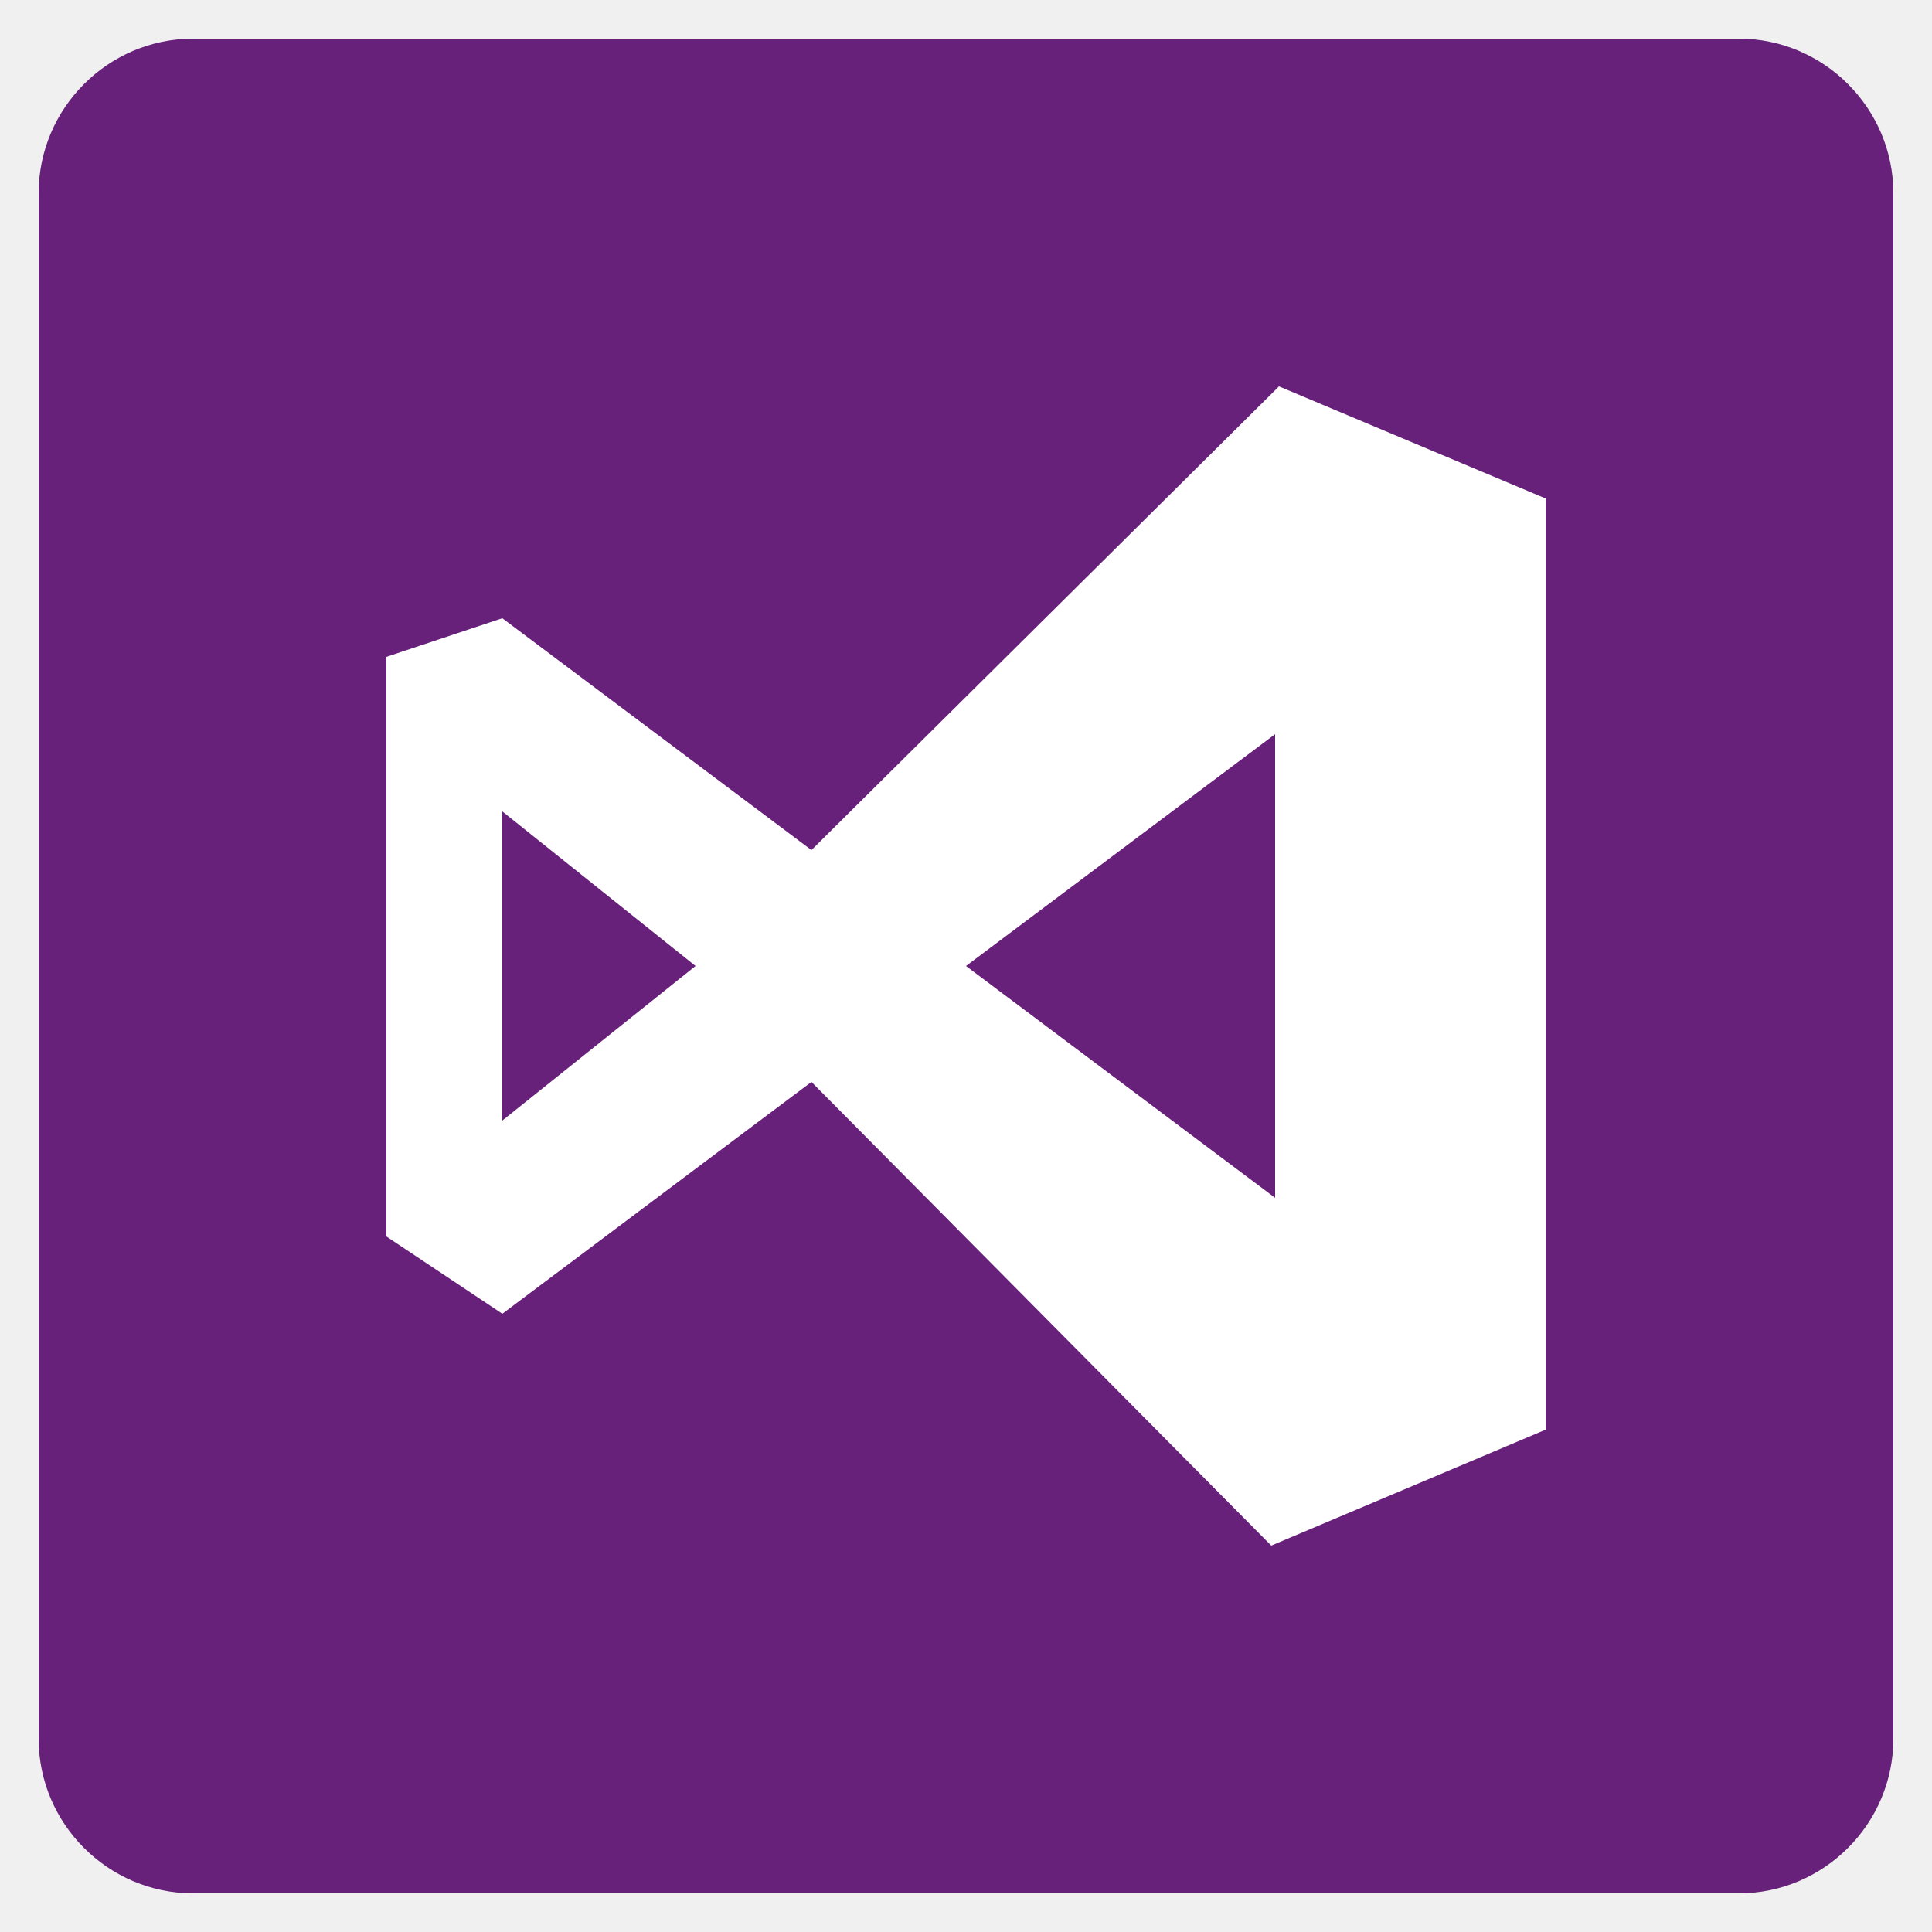
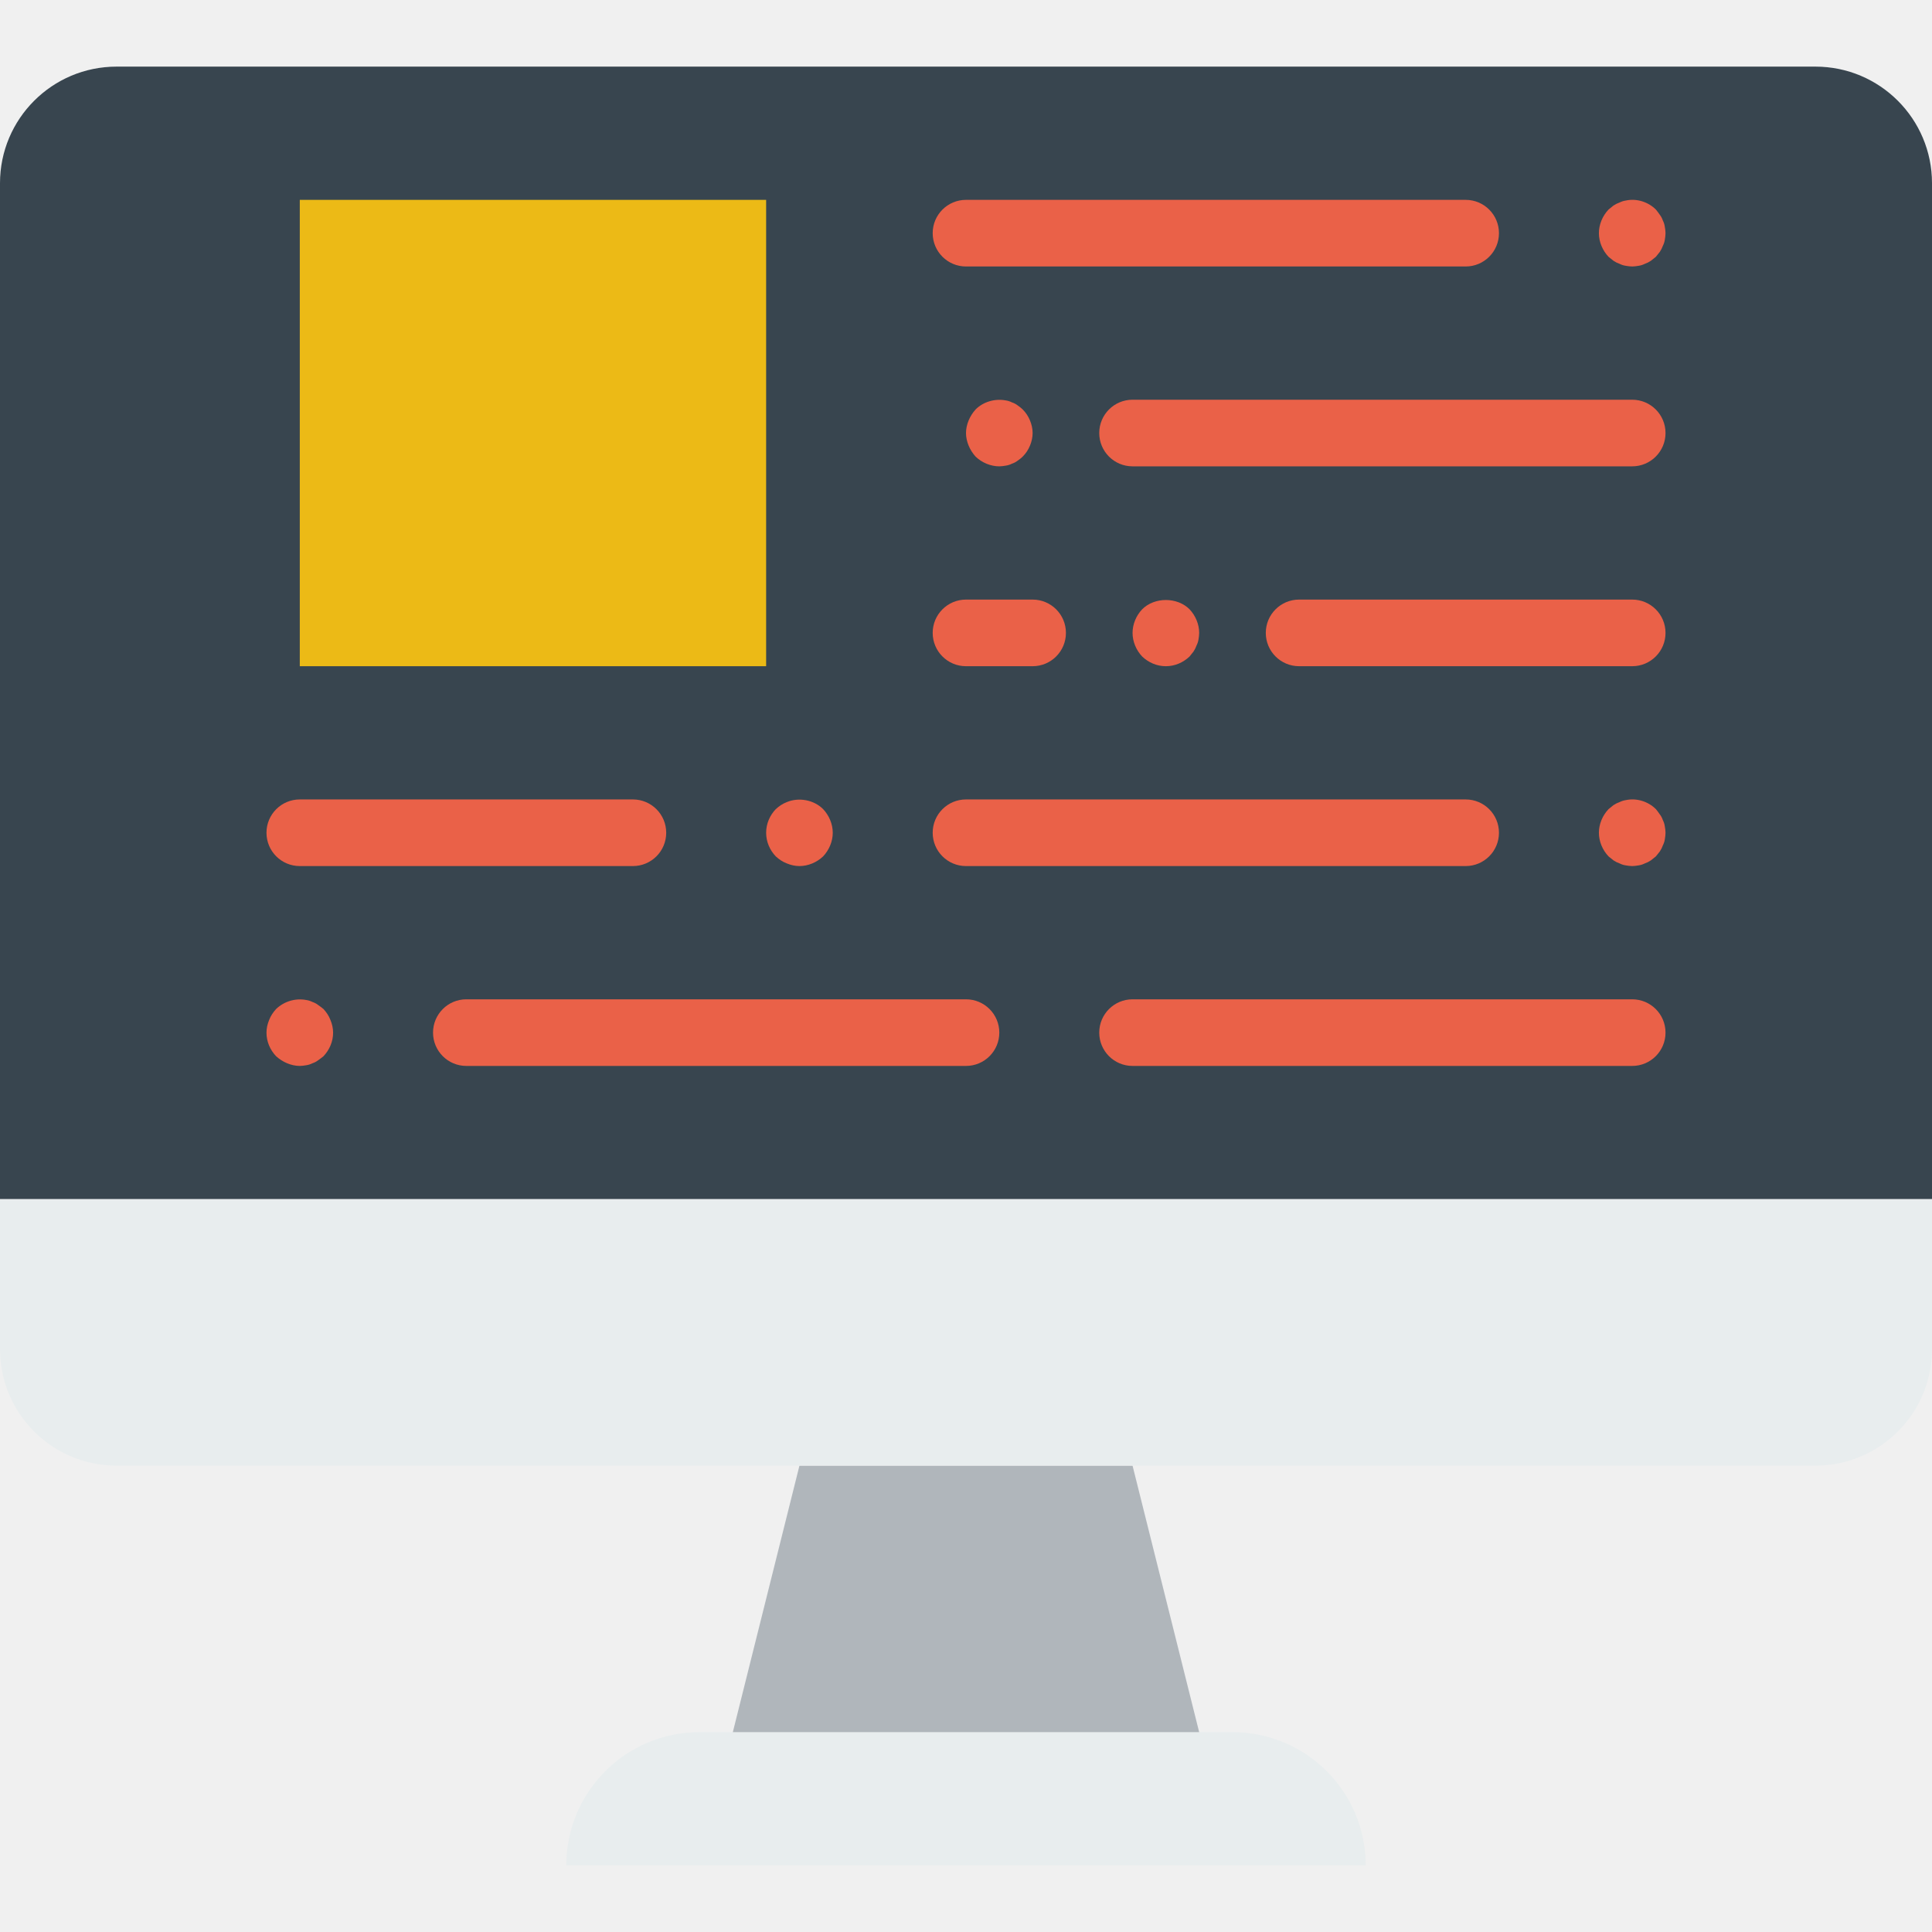
- <svg xmlns="http://www.w3.org/2000/svg" enable-background="new 0 0 50 50" id="Layer_1" version="1.1" viewBox="0 0 50 50" xml:space="preserve">
-   <path d="M45,1H5C2.8,1,1,2.8,1,5v40c0,2.2,1.8,4,4,4h40c2.2,0,4-1.8,4-4V5C49,2.8,47.2,1,45,1z" fill="#68217A" />
-   <path d="M33.1,10L21,22l-8-6l-3,1v15l3,2l8-6l11.9,12l7.1-3V12.9L33.1,10z M13,29v-8l5,4L13,29z M33,31  l-8-6l8-6V31z" fill="#FFFFFF" id="B_1_" />
+ <svg xmlns="http://www.w3.org/2000/svg" version="1.1" id="Layer_1" x="0px" y="0px" viewBox="0 0 512 512" style="enable-background:new 0 0 512 512;" xml:space="preserve">
+   <g>
+     <path style="fill:#E8EDEE;" d="M361.931,494.345H150.069c0-19.5,15.81-35.31,35.31-35.31h141.241   C346.121,459.034,361.931,474.845,361.931,494.345" />
+     <polygon style="fill:#B0B6BB;" points="317.793,459.034 194.207,459.034 211.862,388.414 300.138,388.414  " />
+     <path style="fill:#38454F;" d="M512,317.793H0V48.552c0-17.064,13.833-30.897,30.897-30.897h450.207   c17.064,0,30.897,13.833,30.897,30.897V317.793z" />
+     <path style="fill:#E8EDEE;" d="M481.103,388.414H30.897C13.833,388.414,0,374.581,0,357.517v-39.724h512v39.724   C512,374.581,498.167,388.414,481.103,388.414" />
+     <g>
+       <path style="fill:#EA6148;" d="M432.552,282.483H300.138c-4.882,0-8.828-3.955-8.828-8.828c0-4.873,3.946-8.828,8.828-8.828    h132.414c4.882,0,8.828,3.955,8.828,8.828C441.379,278.528,437.433,282.483,432.552,282.483" />
+       <path style="fill:#EA6148;" d="M167.724,229.517H79.448c-4.882,0-8.828-3.955-8.828-8.828c0-4.873,3.946-8.828,8.828-8.828h88.276    c4.882,0,8.828,3.955,8.828,8.828C176.552,225.562,172.606,229.517,167.724,229.517" />
+       <path style="fill:#EA6148;" d="M388.414,229.517H256c-4.882,0-8.828-3.955-8.828-8.828c0-4.873,3.946-8.828,8.828-8.828h132.414    c4.882,0,8.828,3.955,8.828,8.828C397.241,225.562,393.295,229.517,388.414,229.517" />
+       <path style="fill:#EA6148;" d="M211.862,229.517c-1.148,0-2.295-0.265-3.354-0.706c-1.148-0.441-2.03-1.059-2.913-1.854    c-1.598-1.677-2.56-3.884-2.56-6.268s0.962-4.59,2.56-6.268c0.883-0.794,1.766-1.412,2.913-1.854    c3.169-1.324,7.15-0.618,9.622,1.854c1.589,1.677,2.56,3.972,2.56,6.268c0,2.295-0.971,4.59-2.56,6.268    C216.452,228.546,214.157,229.517,211.862,229.517" />
+       <path style="fill:#EA6148;" d="M256,282.483H123.586c-4.882,0-8.828-3.955-8.828-8.828c0-4.873,3.946-8.828,8.828-8.828H256    c4.882,0,8.828,3.955,8.828,8.828C264.828,278.528,260.882,282.483,256,282.483" />
+       <path style="fill:#EA6148;" d="M79.448,282.483c-1.148,0-2.295-0.265-3.354-0.706c-1.059-0.441-2.03-1.059-2.913-1.854    c-1.598-1.677-2.56-3.884-2.56-6.268c0-1.148,0.265-2.295,0.706-3.354c0.441-1.148,1.059-2.03,1.854-2.913    c2.119-2.03,5.12-2.913,7.936-2.383c0.627,0.088,1.148,0.265,1.686,0.53c0.521,0.177,1.059,0.441,1.501,0.794    c0.521,0.353,0.971,0.706,1.412,1.059c0.794,0.883,1.412,1.766,1.854,2.913c0.441,1.059,0.706,2.207,0.706,3.354    c0,2.383-0.971,4.59-2.56,6.268c-0.441,0.353-0.892,0.706-1.412,1.059c-0.441,0.353-0.98,0.618-1.501,0.794    c-0.538,0.265-1.059,0.441-1.686,0.53C80.596,282.394,79.978,282.483,79.448,282.483" />
+       <path style="fill:#EA6148;" d="M432.552,229.517c-0.538,0-1.148-0.088-1.677-0.177c-0.618-0.088-1.148-0.265-1.677-0.53    c-0.53-0.177-1.059-0.441-1.598-0.794c-0.433-0.353-0.874-0.706-1.315-1.059c-1.598-1.677-2.56-3.972-2.56-6.268    c0-2.295,0.962-4.59,2.56-6.268l1.315-1.059c0.539-0.353,1.068-0.618,1.598-0.794c0.53-0.265,1.059-0.441,1.677-0.53    c2.825-0.618,5.906,0.353,7.945,2.383c0.353,0.441,0.706,0.883,1.059,1.412c0.353,0.441,0.609,0.971,0.794,1.501    c0.265,0.53,0.441,1.059,0.521,1.677c0.097,0.53,0.185,1.148,0.185,1.677s-0.088,1.148-0.185,1.766    c-0.079,0.53-0.256,1.059-0.521,1.589c-0.185,0.53-0.441,1.059-0.794,1.589c-0.353,0.441-0.706,0.883-1.059,1.324    c-0.441,0.353-0.892,0.706-1.324,1.059c-0.53,0.353-1.068,0.618-1.589,0.794c-0.538,0.265-1.059,0.441-1.686,0.53    C433.699,229.429,433.081,229.517,432.552,229.517" />
+       <path style="fill:#EA6148;" d="M432.552,123.586H300.138c-4.882,0-8.828-3.955-8.828-8.828s3.946-8.828,8.828-8.828h132.414    c4.882,0,8.828,3.955,8.828,8.828S437.433,123.586,432.552,123.586" />
+       <path style="fill:#EA6148;" d="M432.552,176.552h-88.276c-4.882,0-8.828-3.955-8.828-8.828s3.946-8.828,8.828-8.828h88.276    c4.882,0,8.828,3.955,8.828,8.828S437.433,176.552,432.552,176.552" />
+       <path style="fill:#EA6148;" d="M273.655,176.552H256c-4.882,0-8.828-3.955-8.828-8.828s3.946-8.828,8.828-8.828h17.655    c4.882,0,8.828,3.955,8.828,8.828S278.537,176.552,273.655,176.552" />
+       <path style="fill:#EA6148;" d="M388.414,70.621H256c-4.882,0-8.828-3.955-8.828-8.828s3.946-8.828,8.828-8.828h132.414    c4.882,0,8.828,3.955,8.828,8.828S393.295,70.621,388.414,70.621" />
+       <path style="fill:#EA6148;" d="M432.552,70.621c-0.538,0-1.148-0.088-1.677-0.177c-0.618-0.088-1.148-0.265-1.677-0.53    c-0.53-0.177-1.059-0.441-1.598-0.794c-0.433-0.353-0.874-0.706-1.315-1.059c-1.598-1.677-2.56-3.972-2.56-6.268    c0-2.295,0.962-4.59,2.56-6.268l1.315-1.059c0.539-0.353,1.068-0.618,1.598-0.794c0.53-0.265,1.059-0.441,1.677-0.53    c2.825-0.618,5.906,0.353,7.945,2.383c0.353,0.441,0.706,0.883,1.059,1.412c0.353,0.441,0.609,0.971,0.794,1.501    c0.265,0.53,0.441,1.059,0.521,1.677c0.097,0.53,0.185,1.148,0.185,1.677s-0.088,1.148-0.185,1.766    c-0.079,0.53-0.256,1.059-0.521,1.589c-0.185,0.53-0.441,1.059-0.794,1.589c-0.353,0.441-0.706,0.883-1.059,1.324    c-0.441,0.353-0.892,0.706-1.324,1.059c-0.53,0.353-1.068,0.618-1.589,0.794c-0.538,0.265-1.059,0.441-1.686,0.53    C433.699,70.532,433.081,70.621,432.552,70.621" />
+       <path style="fill:#EA6148;" d="M264.828,123.586c-2.295,0-4.599-0.971-6.268-2.56c-0.794-0.883-1.412-1.854-1.854-2.913    S256,115.906,256,114.759c0-1.148,0.265-2.295,0.706-3.354s1.059-2.03,1.854-2.913c2.03-2.03,5.12-2.913,7.936-2.383    c0.627,0.088,1.148,0.265,1.686,0.53c0.521,0.177,1.059,0.441,1.501,0.794c0.521,0.353,0.971,0.706,1.324,1.059    c0.883,0.883,1.501,1.854,1.942,2.913s0.706,2.207,0.706,3.354c0,1.148-0.265,2.295-0.706,3.354s-1.059,2.03-1.942,2.913    c-0.353,0.353-0.803,0.706-1.324,1.059c-0.441,0.353-0.98,0.618-1.501,0.794c-0.538,0.265-1.059,0.441-1.686,0.53    C265.975,123.498,265.357,123.586,264.828,123.586" />
+       <path style="fill:#EA6148;" d="M308.966,176.552c-2.392,0-4.599-0.971-6.268-2.56c-1.598-1.677-2.56-3.972-2.56-6.268    c0-2.295,0.962-4.59,2.56-6.268c3.266-3.266,9.269-3.266,12.535,0c1.589,1.677,2.56,3.972,2.56,6.268    c0,0.618-0.088,1.148-0.185,1.766c-0.079,0.53-0.256,1.059-0.521,1.589c-0.185,0.53-0.441,1.059-0.794,1.589    c-0.353,0.441-0.706,0.883-1.059,1.324C313.556,175.581,311.349,176.552,308.966,176.552" />
+     </g>
+     <polygon style="fill:#ECBA16;" points="79.448,176.552 203.034,176.552 203.034,52.966 79.448,52.966  " />
+   </g>
+   <g>
+ </g>
+   <g>
+ </g>
+   <g>
+ </g>
+   <g>
+ </g>
+   <g>
+ </g>
+   <g>
+ </g>
+   <g>
+ </g>
+   <g>
+ </g>
+   <g>
+ </g>
+   <g>
+ </g>
+   <g>
+ </g>
+   <g>
+ </g>
+   <g>
+ </g>
+   <g>
+ </g>
+   <g>
+ </g>
</svg>
